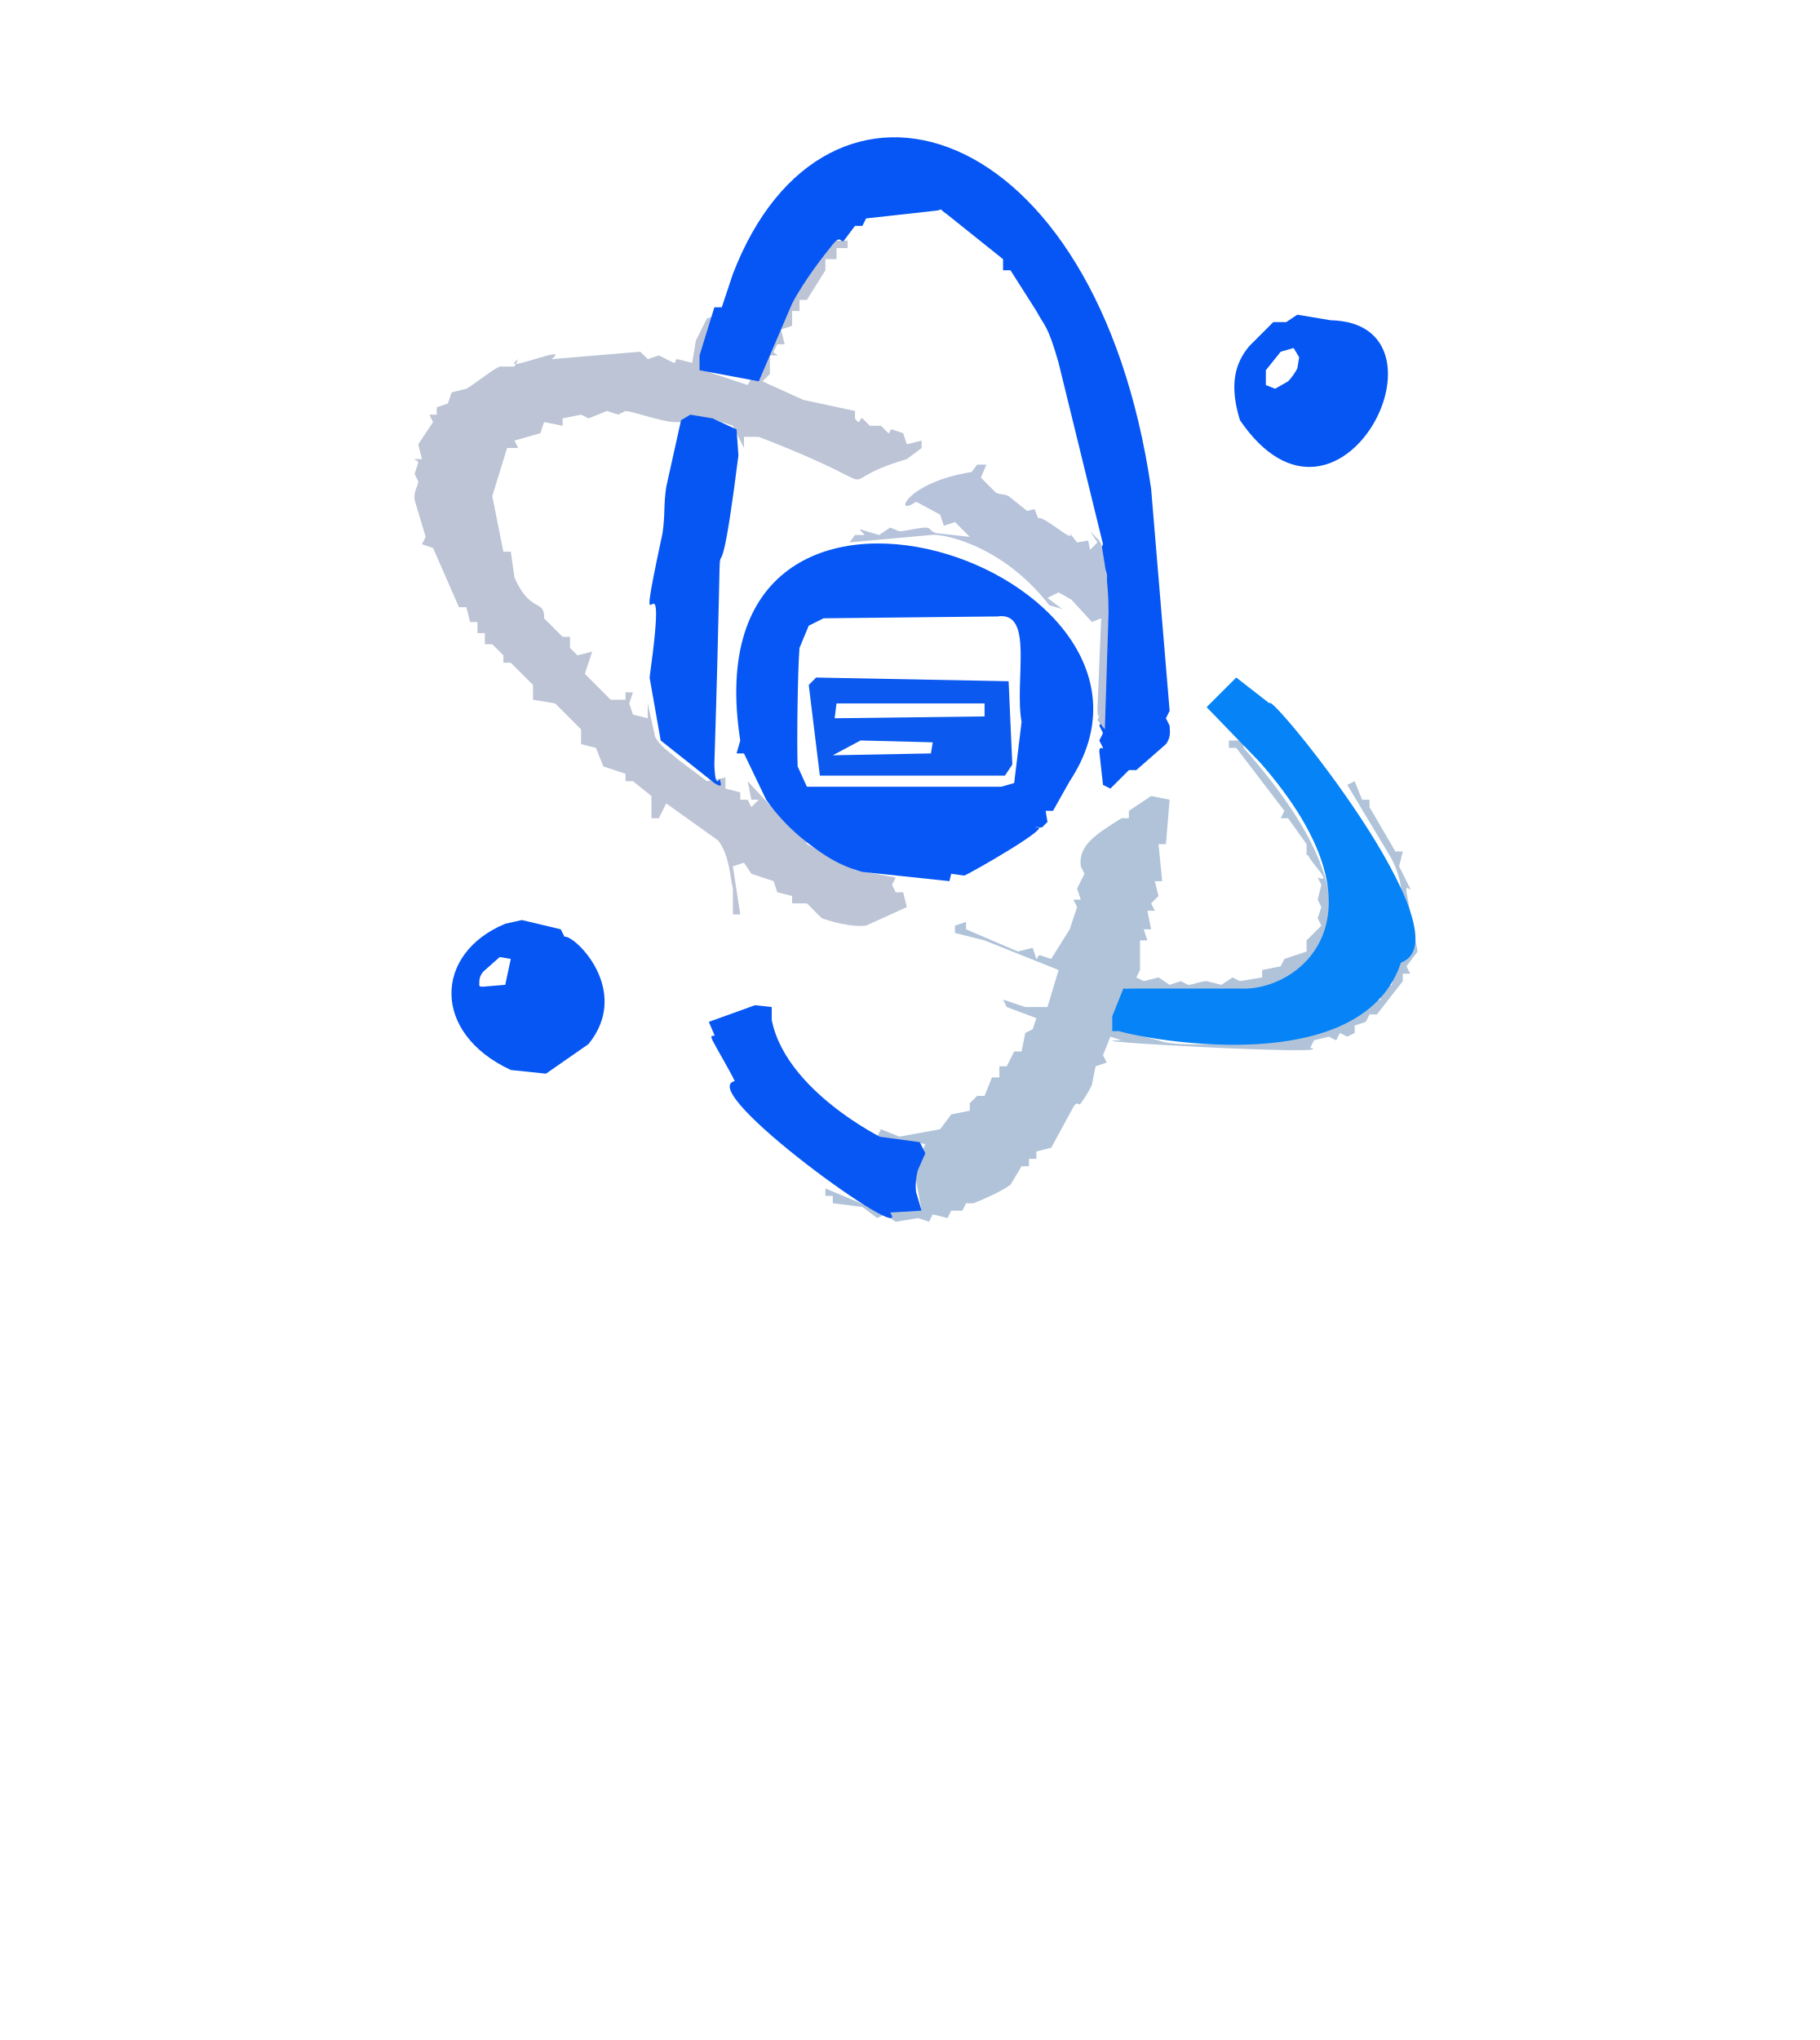
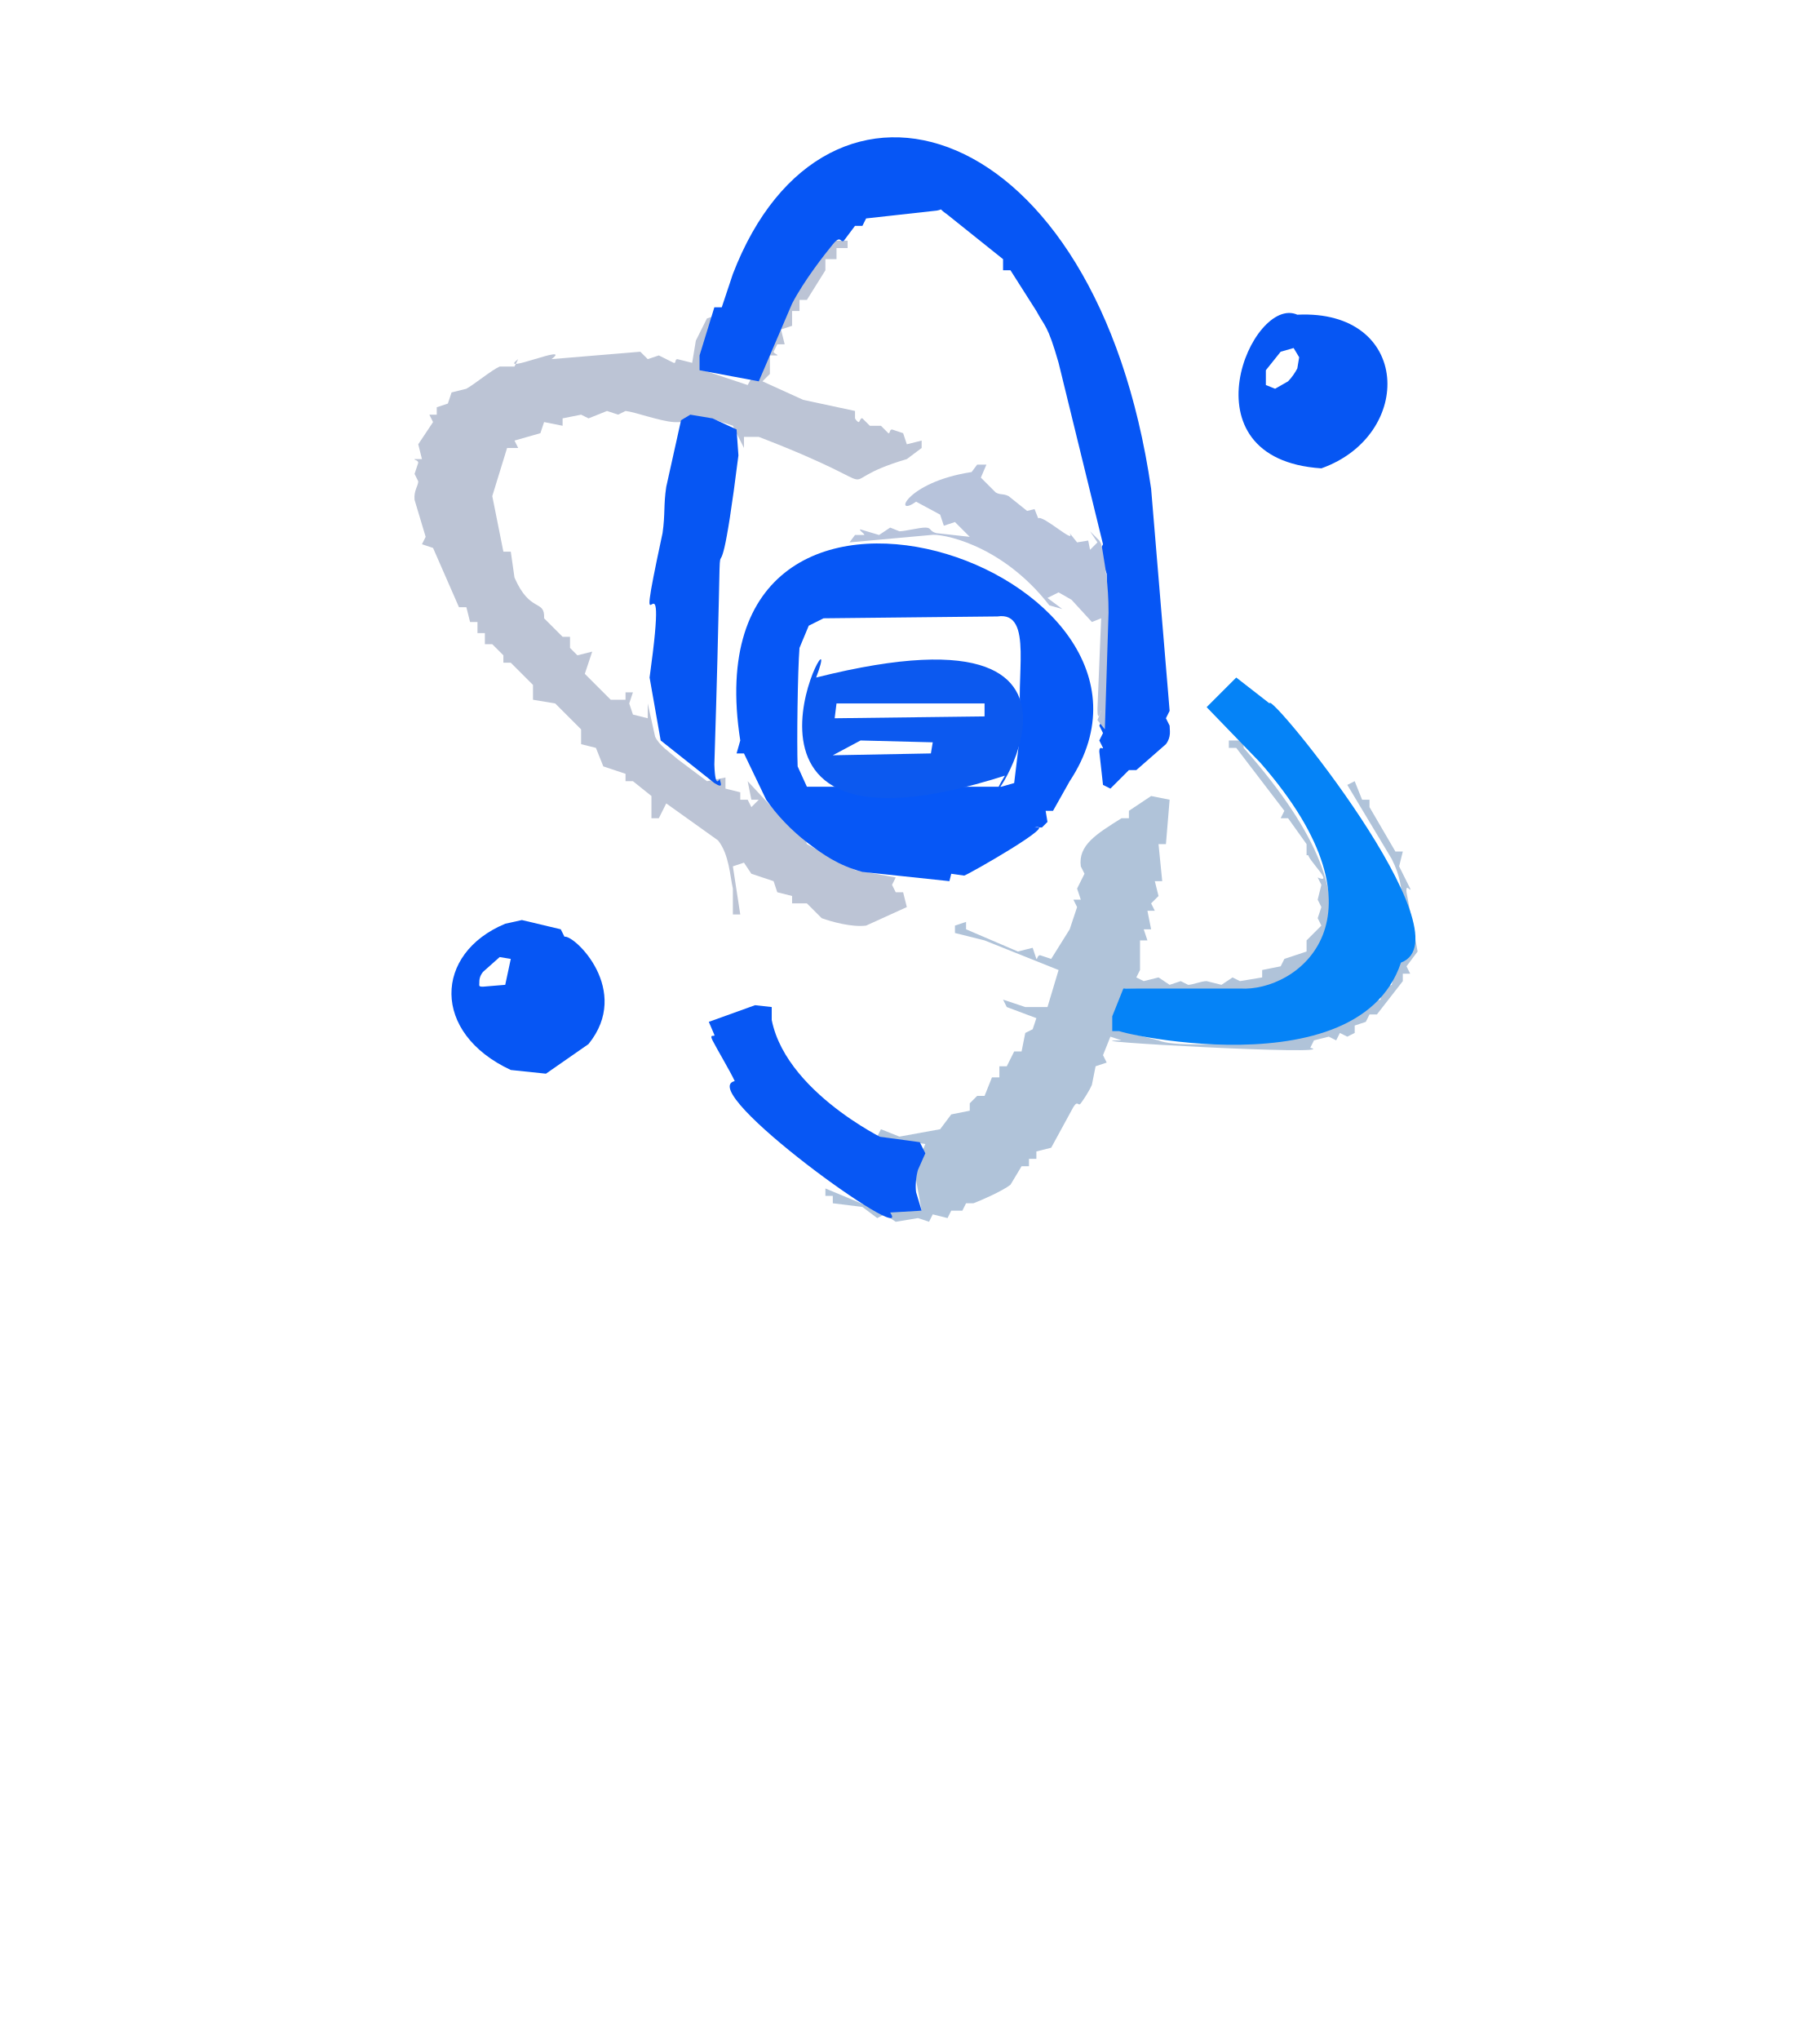
<svg xmlns="http://www.w3.org/2000/svg" width="983" height="1102" viewBox="0 0 983 1102">
  <path d="M448 130 L458 130 L458 134 L452 134 L452 140 L446 140 L446 146 L436 162 L432 162 L432 168 L428 168 L428 176 L422 178 L424 186 L420 186 L418 190 C418 191 420.5 191.5 420 192 L416 192 L416 202 L412 206 L434 216 L462 222 L462 226 C462.5 227 463.5 228 464 228 C464.5 228 465 225.5 466 226 L470 230 L476 230 L480 234 C481 234.5 480.5 232 482 232 L488 234 L490 240 L498 238 L498 242 L490 248 C442.5 262 490.5 267 410 236 L402 236 L402 242 L396 230 L384 226 C378.5 225.5 371.5 228.5 364 228 C356.5 227.5 343 222.5 338 222 L334 224 L328 222 L318 226 L314 224 L304 226 L304 230 L294 228 L292 234 L278 238 L280 242 L274 242 L266 268 L272 298 L276 298 L278 312 C286.5 331.5 294.5 323.5 294 334 L304 344 L308 344 L308 350 L312 354 L320 352 L316 364 L330 378 L338 378 L338 374 L342 374 L340 380 L342 386 L350 388 L350 380 L354 398 C356.5 403 361.5 406 366 410 L382 422 L392 420 L392 426 L400 428 L400 432 L404 432 L406 436 L410 432 L406 432 L404 422 L430 450 L434 450 L436 456 L462 470 L484 474 L482 478 L484 482 L488 482 L490 490 L468 500 C460.5 501 449.5 498 444 496 L436 488 L428 488 L428 484 L420 482 L418 476 L406 472 L402 466 L396 468 L400 494 L396 494 L396 480 C394.5 473.5 394 461.5 388 454 L360 434 L356 442 L352 442 L352 430 L342 422 L338 422 L338 418 L326 414 L322 404 L314 402 L314 394 L300 380 L288 378 L288 370 L276 358 L272 358 L272 354 L266 348 L262 348 L262 342 L258 342 L258 336 L254 336 L252 328 L248 328 L234 296 L228 294 L230 290 L224 270 C223.5 265 226 262.5 226 260 L224 256 L226 250 C226 248.5 223.5 248.5 224 248 L228 248 L226 240 L234 228 L232 224 L236 224 L236 220 L242 218 L244 212 L252 210 C256.5 207.5 265.5 200 270 198 L278 198 L280 194 C268 203 310 185 298 194 L346 190 L350 194 L356 192 L364 196 C365.5 196.5 364.5 194 366 194 L374 196 L376 184 L382 172 L388 170 L380 200 L404 208 L416 186 L422 168 L426 168 L426 162 Z" fill="#BCC4D5" />
  <path d="M632 384 L630 388 L632 392 C632 394.5 633 398 630 402 L614 416 L610 416 L600 426 L596 424 L594 406 C594 402.5 596 405 596 404 L594 400 L596 396 L594 392 L596 388 C596.5 374.5 598.5 325 598 310 L594 298 L596 294 L572 196 C566 175 564.5 176.5 560 168 L546 146 L542 146 L542 140 L512 116 C505.5 111.5 511.5 113.5 504 114 L468 118 L466 122 L462 122 L456 130 C454 131.5 454.5 126.5 450 132 C445.5 137.5 434.5 151.5 428 164 L410 206 L378 200 L378 192 L386 166 L390 166 L396 148 C446 18 592.5 61.5 622 264 Z" fill="#0656F5" />
  <path d="M569 438 L565 438 L566 444 L563 447 L559 447 C573 444 524 472 521 473 L514 472 L513 476 L466 471 C453 467.5 444.5 461.5 436 455 C427.5 448.5 419.5 440 414 432 L402 407 L398 407 L400 400 C370.5 211.5 653 308.5 578 422 Z M445 334 L437 338 L432 350 C431 362.5 430.5 401.5 431 414 L436 425 L541 425 L548 423 L552 390 C548 367.5 559 330 539 333 Z" fill="#0657F6" fill-rule="evenodd" />
  <path d="M664 400 L672 400 L672 404 C757 500 708.5 535 666 536 L608 534 L602 556 L626 562 C639 568 726 561.5 738 542 L746 540 L746 534 L752 532 L760 496 C761 488 759.5 489.5 758 484 C756.5 478.5 757 474 752 464 L728 424 L732 422 L736 432 L740 432 L740 436 L754 460 L758 460 L756 468 L762 480 C762.5 482.5 759.5 476.5 760 482 L766 514 L760 522 L762 526 L758 526 L758 530 L744 548 L740 548 L738 552 L732 554 L732 558 L728 560 L724 558 L722 562 L718 560 L710 562 L708 566 C727 570.5 571 562 606 562 L600 560 L596 570 L598 574 L592 576 L590 586 C588.5 589.5 585.5 594 584 596 C582.5 598 582.5 594 580 598 L568 620 L560 622 L560 626 L556 626 L556 630 L552 630 L546 640 C541.5 643.5 530 648.5 526 650 L522 650 L520 654 L514 654 L512 658 L504 656 L502 660 L496 658 L484 660 L478 656 L474 658 L466 652 L450 650 L450 646 L446 646 L446 642 L470 652 L498 654 L494 632 L500 618 L474 614 L476 610 L486 614 L508 610 L514 602 L524 600 L524 596 L528 592 L532 592 L536 582 L540 582 L540 576 L544 576 L548 568 L552 568 L554 558 L558 556 L560 550 L544 544 L542 540 L554 544 L566 544 L572 524 L532 508 L516 504 L516 500 L522 498 L522 502 L550 514 L558 512 L560 518 C560.5 518.5 560.5 516 562 516 L568 518 L578 502 L582 490 L580 486 L584 486 L582 480 L586 472 L584 468 C582.5 456.5 592.5 450.5 606 442 L610 442 L610 438 L622 430 L632 432 L630 456 L626 456 L628 476 L624 476 L626 484 L622 488 L624 492 L620 492 L622 502 L618 502 L620 508 L616 508 L616 524 L614 528 L618 530 L626 528 L632 532 L638 530 L642 532 C644.5 532 649 530 652 530 L660 532 L666 528 L670 530 L682 528 L682 524 L692 522 L694 518 L706 514 L706 508 L714 500 L712 496 L714 490 L712 486 L714 478 L712 474 C723.5 479 698.5 457 710 462 L706 462 L706 456 L696 442 L692 442 L694 438 L668 404 L664 404 Z" fill="#B0C3D9" />
  <path d="M668 366 L686 380 C685 372 794.5 506 757 520 C732.5 593.5 581.5 552.5 607 557 L601 557 L601 549 L607 534 L670 534 C701 536 754.5 496 681 412 L652 382 Z" fill="#0583F7" />
  <path d="M373 224 L385 226 L398 232 L399 246 C384 365.5 392 221.5 386 413 C386.5 428 389 419.5 389 421 C389 422.5 391.5 426.5 386 423 L357 400 L351 366 C362.5 283 340.5 369.5 358 288 C359.5 277.5 358.5 273 360 263 L368 227 Z" fill="#0656F3" />
  <path d="M497 617 L500 623 L496 632 C495 635.5 494.5 640.5 495 644 L498 654 L481 655 C494.5 675 375 589 397 584 C395 579.5 387 566 385 562 C383 558 386.5 560.5 386 559 L383 552 L408 543 L417 544 L417 551 C425.5 593.5 488.5 620 475 614 Z" fill="#0757F4" />
-   <path d="M701 170 L719 173 C790 174.5 724 306 670 227 C664 207.5 667.5 196 675 187 L688 174 L695 174 Z M684 200 L684 208 L689 210 L696 206 C698 204 700 201 701 199 L702 193 L699 188 L692 190 Z" fill="#0656F3" fill-rule="evenodd" />
+   <path d="M701 170 C762.5 167 764.5 235 714 253 C638 248 676.5 159 701 170 Z M684 200 L684 208 L689 210 L696 206 C698 204 700 201 701 199 L702 193 L699 188 L692 190 Z" fill="#0656F3" fill-rule="evenodd" />
  <path d="M282 497 L303 502 L305 506 C310.5 505 341.5 535 318 564 L295 580 L276 578 C233 558 234.5 515 273 499 Z M276 518 L270 517 L261 525 C259 527.5 259 529.5 259 531 C259 532.5 258.5 533 261 533 L273 532 Z" fill="#0656F4" fill-rule="evenodd" />
-   <path d="M441 366 L545 368 L547 413 L543 419 L443 419 L437 370 Z M452 380 L451 388 L532 387 L532 380 Z M503 407 L504 401 L465 400 L450 408 Z" fill="#0C59EF" fill-rule="evenodd" />
+   <path d="M441 366 C628 319 518 460 543 419 C368 475 460 316 441 366 Z M452 380 L451 388 L532 387 L532 380 Z M503 407 L504 401 L465 400 L450 408 Z" fill="#0C59EF" fill-rule="evenodd" />
  <path d="M559 275 L561 280 C563.5 278 581.5 294.5 578 288 L582 293 L588 292 L589 297 L593 293 L589 287 L594 292 C595 294 595 292.5 596 299 C597 305.5 599 315 599 331 L597 394 L593 389 L595 384 C595 383 593 391.5 593 383 L595 334 L590 336 L579 324 L572 320 L566 323 L574 329 L567 327 C541 293.5 508 288 503 289 L459 293 L462 289 L467 289 C467.5 288.5 463.5 286 465 286 L475 289 L481 285 L486 287 C489 287 496.5 285 500 285 C503.5 285 502 287 506 288 L524 290 L516 282 L510 284 L508 278 L495 271 C482.5 280 489 260.5 525 255 L528 251 L533 251 L530 258 L538 266 C540.5 267.5 542 266.5 545 268 L555 276 Z" fill="#B7C3DB" />
</svg>
